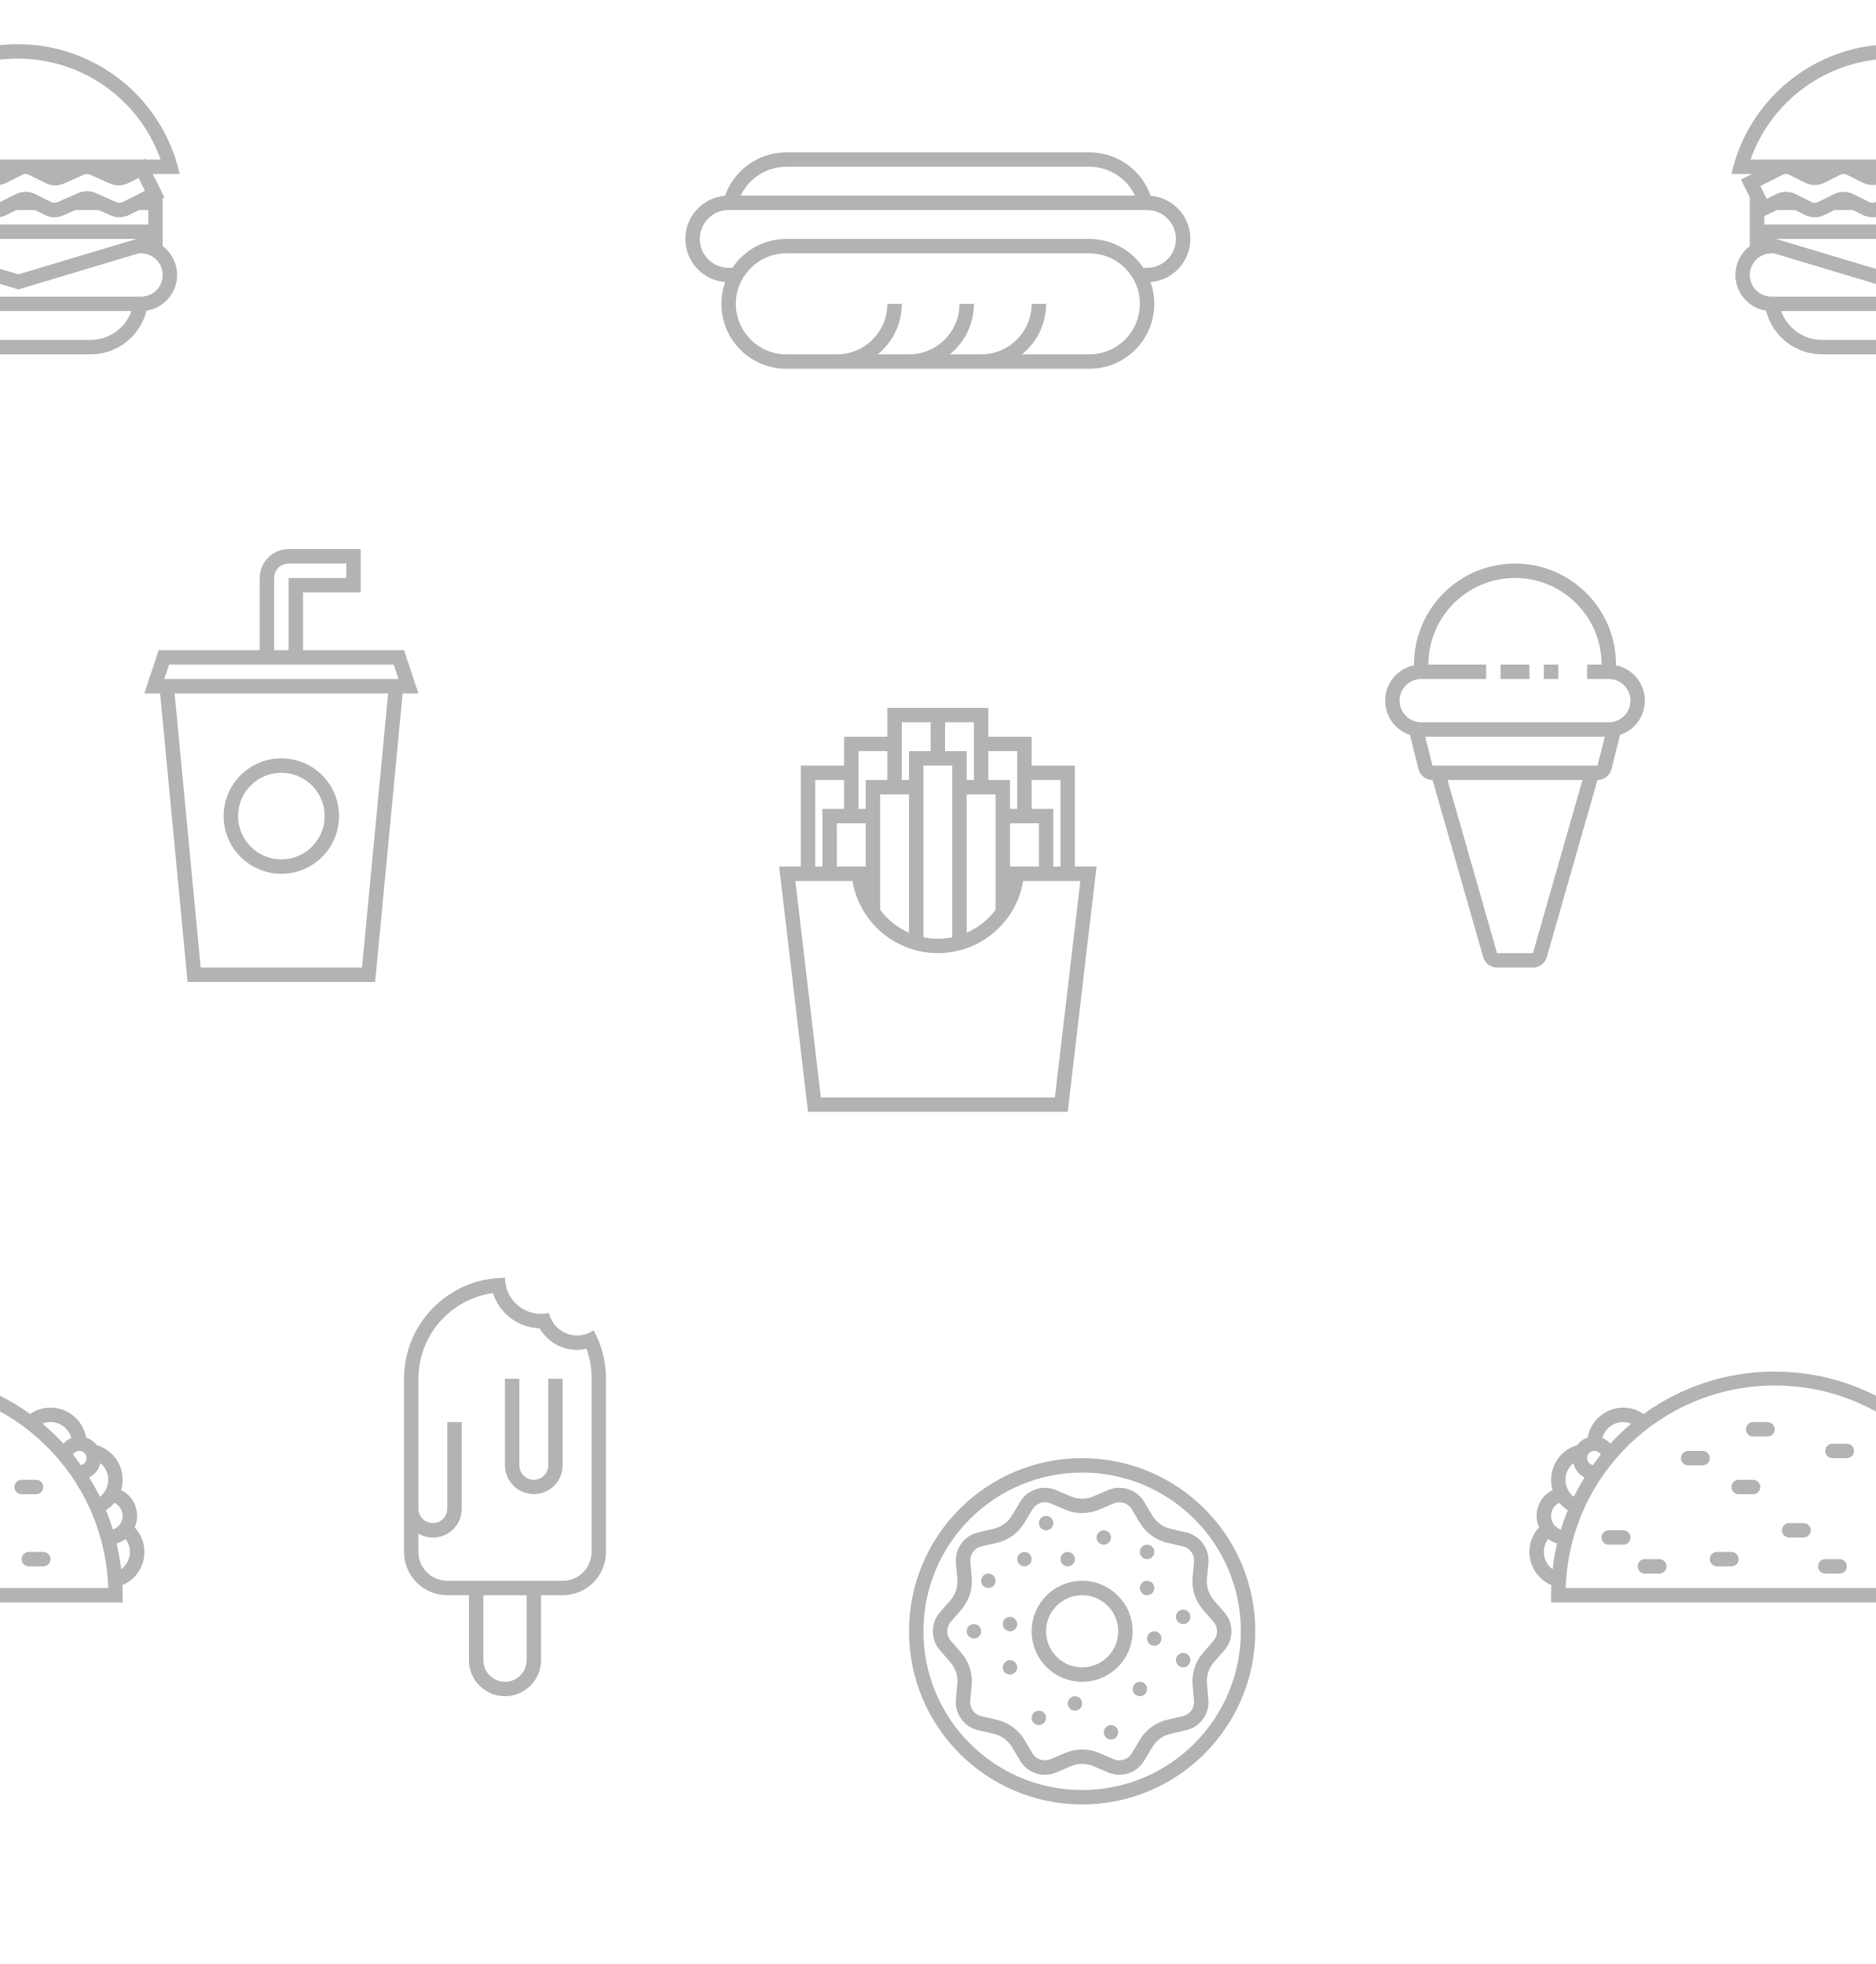
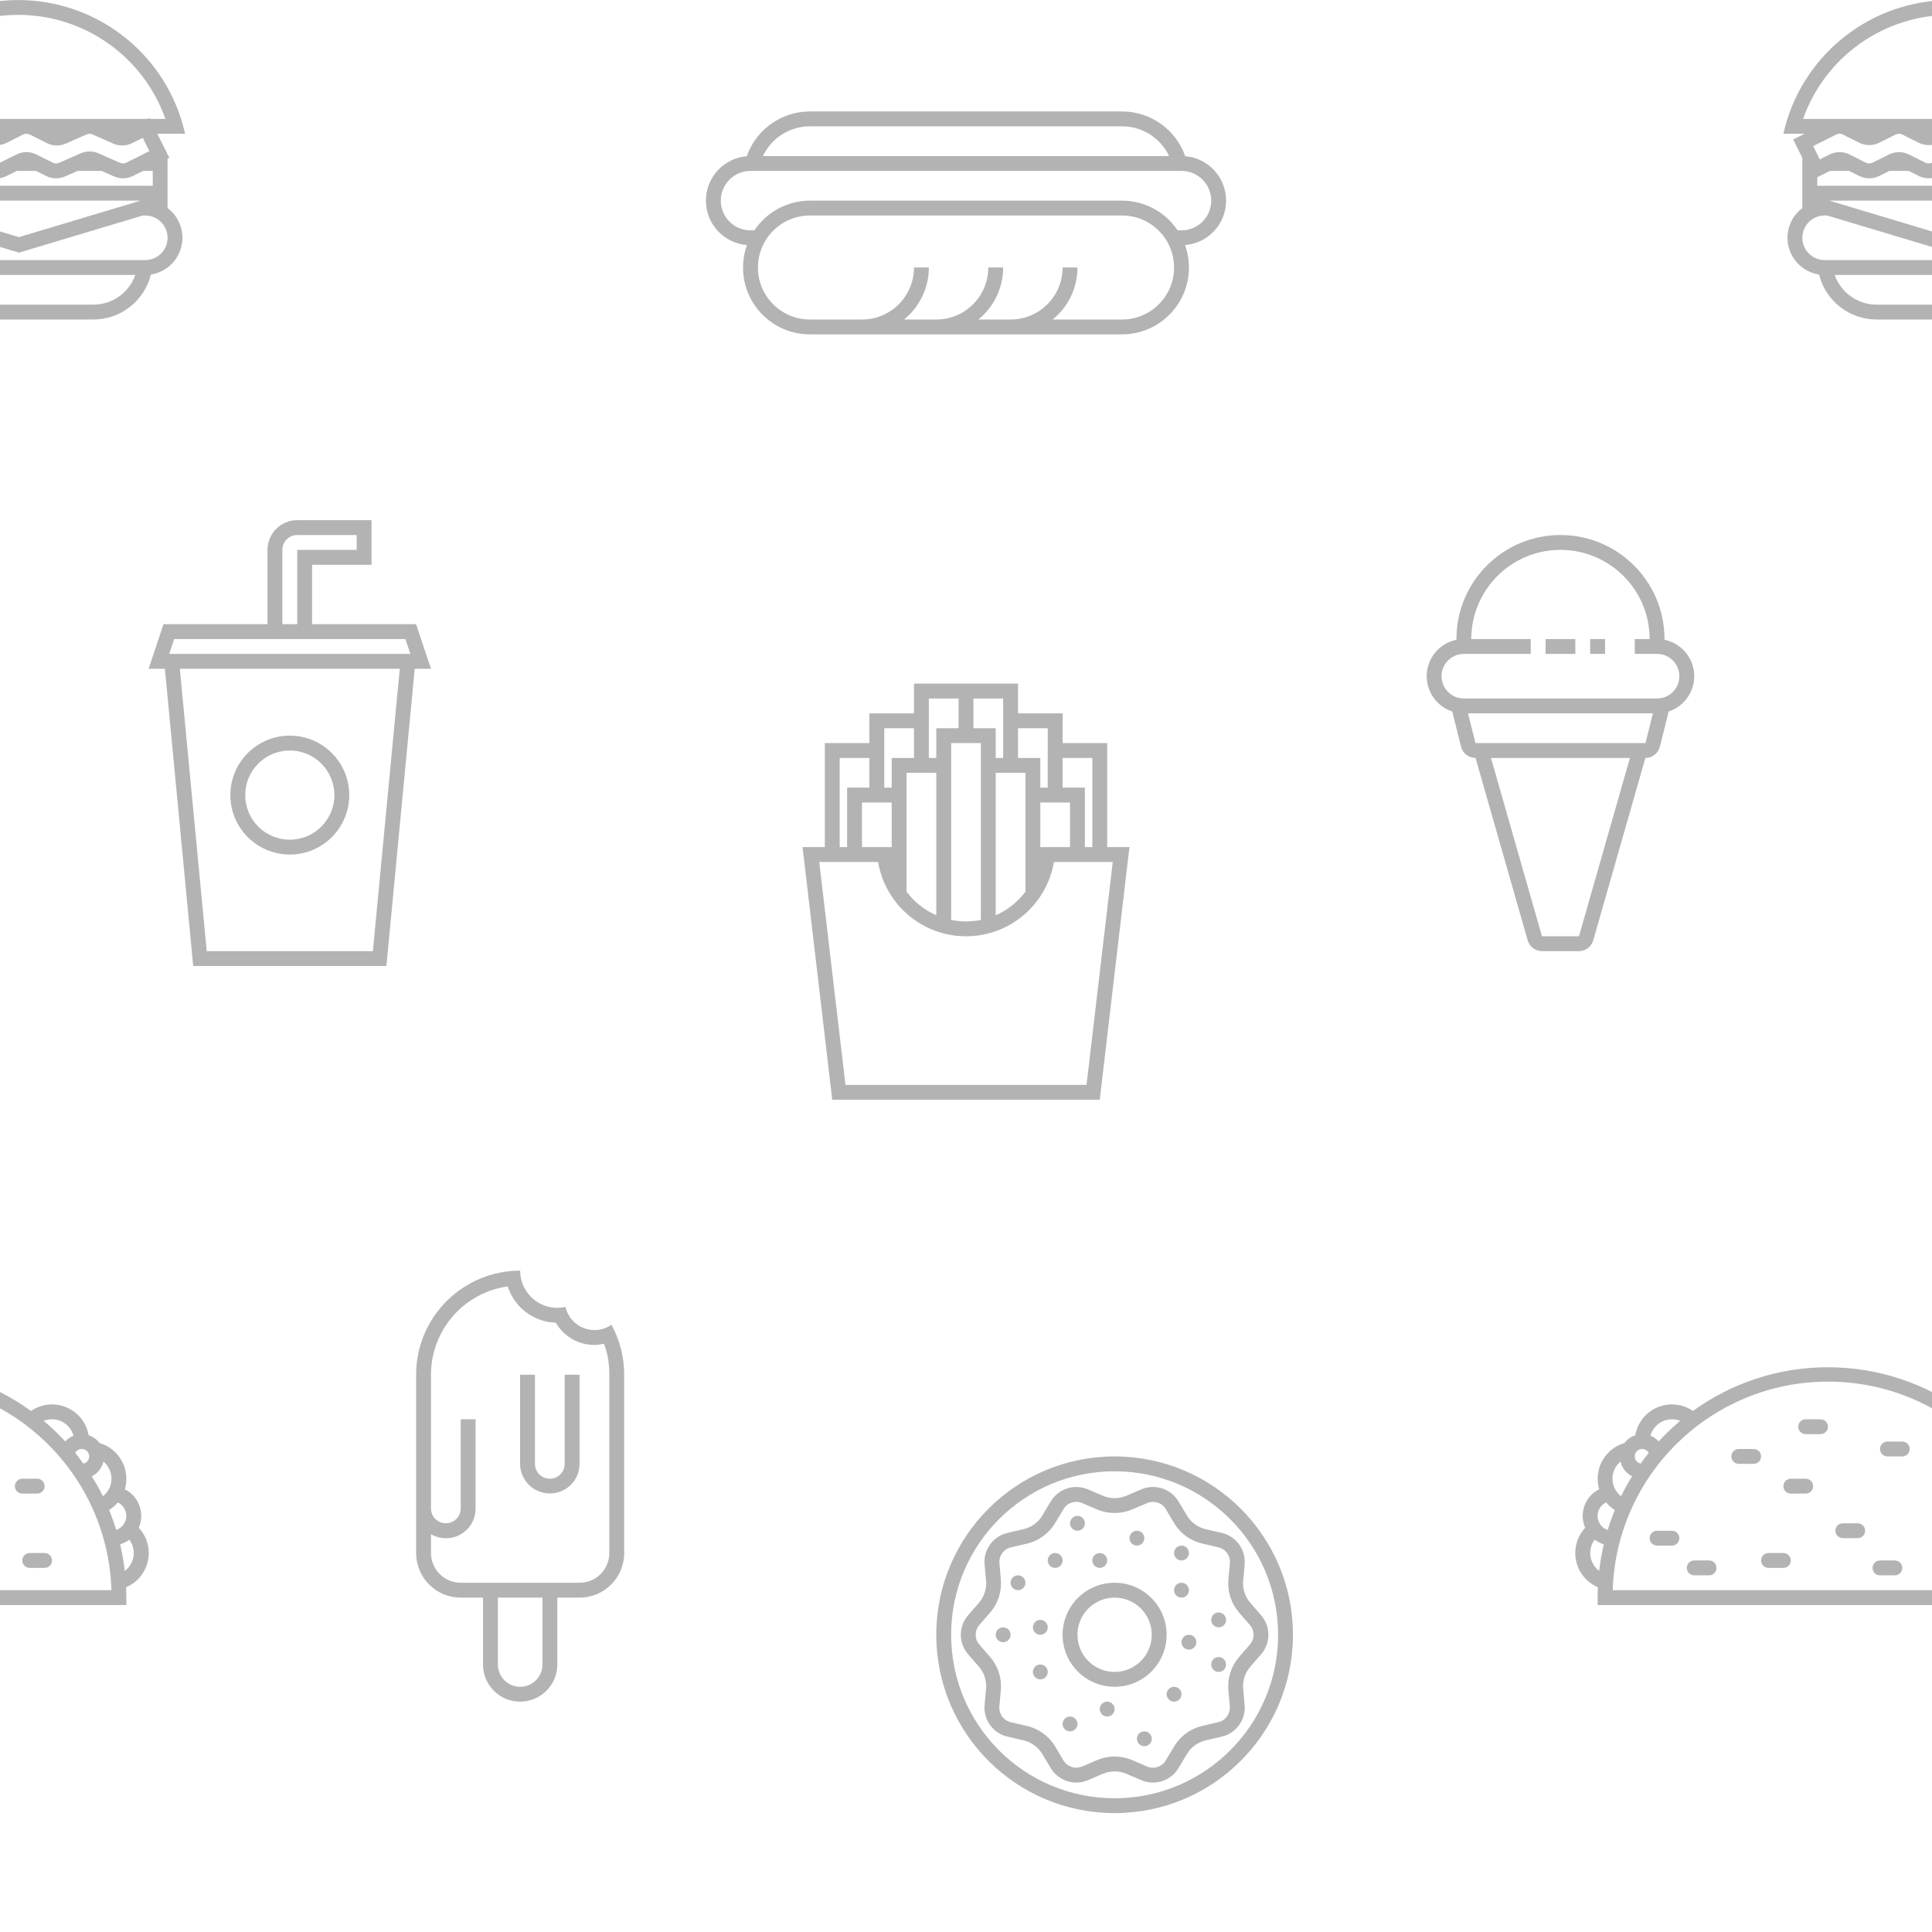
- <svg xmlns="http://www.w3.org/2000/svg" width="170" height="178" viewBox="0 0 260 260">
+ <svg xmlns="http://www.w3.org/2000/svg" viewBox="0 0 260 260">
  <g fill-rule="evenodd" fill-opacity=".3">
    <g id="i-like-food" fill="#000">
      <path d="M24.37 16c.2.65.39 1.32.54 2H21.17l1.17 2.34.45.9-.24.11V28a5 5 0 0 1-2.23 8.94l-.02.06a8 8 0 0 1-7.75 6h-20a8 8 0 0 1-7.74-6l-.02-.06A5 5 0 0 1-17.45 28v-6.76l-.79-1.58-.44-.9.9-.44.63-.32H-20a23.01 23.01 0 0 1 44.37-2zm-36.82 2a1 1 0 0 0-.44.1l-3.1 1.56.89 1.79 1.31-.66a3 3 0 0 1 2.69 0l2.2 1.1a1 1 0 0 0 .9 0l2.21-1.1a3 3 0 0 1 2.69 0l2.2 1.1a1 1 0 0 0 .9 0l2.21-1.1a3 3 0 0 1 2.69 0l2.2 1.1a1 1 0 0 0 .86.02l2.88-1.27a3 3 0 0 1 2.43 0l2.88 1.27a1 1 0 0 0 .85-.02l3.1-1.55-.89-1.79-1.42.71a3 3 0 0 1-2.56.06l-2.77-1.23a1 1 0 0 0-.4-.09h-.01a1 1 0 0 0-.4.09l-2.78 1.23a3 3 0 0 1-2.56-.06l-2.3-1.15a1 1 0 0 0-.45-.11h-.01a1 1 0 0 0-.44.1L.9 19.22a3 3 0 0 1-2.69 0l-2.2-1.1a1 1 0 0 0-.45-.11h-.01a1 1 0 0 0-.44.1l-2.21 1.11a3 3 0 0 1-2.69 0l-2.2-1.1a1 1 0 0 0-.45-.11h-.01zm0-2h-4.9a21.01 21.01 0 0 1 39.61 0h-2.09l-.06-.13-.26.13h-32.31zm30.35 7.68l1.36-.68h1.3v2h-36v-1.15l.34-.17 1.36-.68h2.59l1.36.68a3 3 0 0 0 2.69 0l1.36-.68h2.59l1.36.68a3 3 0 0 0 2.69 0L2.26 23h2.59l1.36.68a3 3 0 0 0 2.56.06l1.67-.74h3.23l1.67.74a3 3 0 0 0 2.56-.06zM-13.82 27l16.37 4.91L18.93 27h-32.75zm-.63 2h.34l16.66 5 16.67-5h.33a3 3 0 1 1 0 6h-34a3 3 0 1 1 0-6zm1.35 8a6 6 0 0 0 5.65 4h20a6 6 0 0 0 5.66-4H-13.1z" />
      <path id="path6_fill-copy" d="M284.37 16c.2.65.39 1.32.54 2H281.17l1.17 2.34.45.9-.24.11V28a5 5 0 0 1-2.23 8.94l-.02.06a8 8 0 0 1-7.75 6h-20a8 8 0 0 1-7.74-6l-.02-.06a5 5 0 0 1-2.24-8.94v-6.76l-.79-1.58-.44-.9.9-.44.63-.32H240a23.01 23.01 0 0 1 44.37-2zm-36.82 2a1 1 0 0 0-.44.1l-3.1 1.56.89 1.79 1.31-.66a3 3 0 0 1 2.69 0l2.2 1.1a1 1 0 0 0 .9 0l2.21-1.1a3 3 0 0 1 2.69 0l2.2 1.1a1 1 0 0 0 .9 0l2.21-1.1a3 3 0 0 1 2.69 0l2.2 1.1a1 1 0 0 0 .86.02l2.88-1.27a3 3 0 0 1 2.43 0l2.88 1.27a1 1 0 0 0 .85-.02l3.1-1.55-.89-1.79-1.42.71a3 3 0 0 1-2.56.06l-2.77-1.23a1 1 0 0 0-.4-.09h-.01a1 1 0 0 0-.4.09l-2.78 1.23a3 3 0 0 1-2.56-.06l-2.3-1.15a1 1 0 0 0-.45-.11h-.01a1 1 0 0 0-.44.1l-2.21 1.11a3 3 0 0 1-2.69 0l-2.2-1.1a1 1 0 0 0-.45-.11h-.01a1 1 0 0 0-.44.1l-2.21 1.11a3 3 0 0 1-2.69 0l-2.2-1.1a1 1 0 0 0-.45-.11h-.01zm0-2h-4.9a21.01 21.01 0 0 1 39.61 0h-2.09l-.06-.13-.26.13h-32.31zm30.35 7.68l1.36-.68h1.3v2h-36v-1.15l.34-.17 1.36-.68h2.59l1.36.68a3 3 0 0 0 2.69 0l1.36-.68h2.59l1.36.68a3 3 0 0 0 2.69 0l1.36-.68h2.59l1.36.68a3 3 0 0 0 2.56.06l1.67-.74h3.23l1.67.74a3 3 0 0 0 2.56-.06zM246.18 27l16.37 4.91L278.93 27h-32.75zm-.63 2h.34l16.66 5 16.67-5h.33a3 3 0 1 1 0 6h-34a3 3 0 1 1 0-6zm1.35 8a6 6 0 0 0 5.65 4h20a6 6 0 0 0 5.66-4H246.9z" />
      <path d="M159.5 21.02A9 9 0 0 0 151 15h-42a9 9 0 0 0-8.5 6.02 6 6 0 0 0 .02 11.96A8.99 8.99 0 0 0 109 45h42a9 9 0 0 0 8.48-12.02 6 6 0 0 0 .02-11.96zM151 17h-42a7 7 0 0 0-6.33 4h54.66a7 7 0 0 0-6.33-4zm-9.34 26a8.98 8.98 0 0 0 3.34-7h-2a7 7 0 0 1-7 7h-4.34a8.98 8.98 0 0 0 3.34-7h-2a7 7 0 0 1-7 7h-4.34a8.98 8.98 0 0 0 3.34-7h-2a7 7 0 0 1-7 7h-7a7 7 0 1 1 0-14h42a7 7 0 1 1 0 14h-9.34zM109 27a9 9 0 0 0-7.48 4H101a4 4 0 1 1 0-8h58a4 4 0 0 1 0 8h-.52a9 9 0 0 0-7.48-4h-42z" />
      <path d="M39 115a8 8 0 1 0 0-16 8 8 0 0 0 0 16zm6-8a6 6 0 1 1-12 0 6 6 0 0 1 12 0zm-3-29v-2h8v-6H40a4 4 0 0 0-4 4v10H22l-1.33 4-.67 2h2.19L26 130h26l3.81-40H58l-.67-2L56 84H42v-6zm-4-4v10h2V74h8v-2h-8a2 2 0 0 0-2 2zm2 12h14.56l.67 2H22.77l.67-2H40zm13.8 4H24.2l3.62 38h22.36l3.62-38z" />
      <path d="M129 92h-6v4h-6v4h-6v14h-3l.24 2 3.76 32h36l3.76-32 .24-2h-3v-14h-6v-4h-6v-4h-8zm18 22v-12h-4v4h3v8h1zm-3 0v-6h-4v6h4zm-6 6v-16h-4v19.17c1.6-.7 2.97-1.8 4-3.17zm-6 3.8V100h-4v23.8a10.04 10.04 0 0 0 4 0zm-6-.63V104h-4v16a10.04 10.04 0 0 0 4 3.17zm-6-9.17v-6h-4v6h4zm-6 0v-8h3v-4h-4v12h1zm27-12v-4h-4v4h3v4h1v-4zm-6 0v-8h-4v4h3v4h1zm-6-4v-4h-4v8h1v-4h3zm-6 4v-4h-4v8h1v-4h3zm7 24a12 12 0 0 0 11.83-10h7.92l-3.53 30h-32.44l-3.53-30h7.92A12 12 0 0 0 130 126z" />
      <path d="M212 86v2h-4v-2h4zm4 0h-2v2h2v-2zm-20 0v.1a5 5 0 0 0-.56 9.65l.06.25 1.12 4.48a2 2 0 0 0 1.94 1.52h.01l7.02 24.55a2 2 0 0 0 1.92 1.45h4.98a2 2 0 0 0 1.92-1.45l7.02-24.55a2 2 0 0 0 1.95-1.52L224.5 96l.06-.25a5 5 0 0 0-.56-9.65V86a14 14 0 0 0-28 0zm4 0h6v2h-9a3 3 0 1 0 0 6H223a3 3 0 1 0 0-6H220v-2h2a12 12 0 1 0-24 0h2zm-1.44 14l-1-4h24.88l-1 4h-22.88zm8.95 26l-6.86-24h18.7l-6.86 24h-4.98zM150 242a22 22 0 1 0 0-44 22 22 0 0 0 0 44zm24-22a24 24 0 1 1-48 0 24 24 0 0 1 48 0zm-28.38 17.73l2.04-.87a6 6 0 0 1 4.68 0l2.04.87a2 2 0 0 0 2.5-.82l1.14-1.9a6 6 0 0 1 3.79-2.75l2.15-.5a2 2 0 0 0 1.54-2.12l-.19-2.2a6 6 0 0 1 1.45-4.46l1.45-1.67a2 2 0 0 0 0-2.62l-1.45-1.67a6 6 0 0 1-1.45-4.46l.2-2.2a2 2 0 0 0-1.55-2.13l-2.15-.5a6 6 0 0 1-3.8-2.75l-1.13-1.9a2 2 0 0 0-2.5-.8l-2.04.86a6 6 0 0 1-4.68 0l-2.04-.87a2 2 0 0 0-2.5.82l-1.14 1.9a6 6 0 0 1-3.79 2.75l-2.15.5a2 2 0 0 0-1.54 2.12l.19 2.2a6 6 0 0 1-1.45 4.46l-1.45 1.67a2 2 0 0 0 0 2.62l1.45 1.67a6 6 0 0 1 1.45 4.46l-.2 2.2a2 2 0 0 0 1.55 2.13l2.15.5a6 6 0 0 1 3.8 2.75l1.13 1.9a2 2 0 0 0 2.5.8zm2.82.97a4 4 0 0 1 3.12 0l2.04.87a4 4 0 0 0 4.99-1.62l1.14-1.9a4 4 0 0 1 2.53-1.84l2.15-.5a4 4 0 0 0 3.09-4.24l-.2-2.2a4 4 0 0 1 .97-2.98l1.45-1.67a4 4 0 0 0 0-5.24l-1.45-1.67a4 4 0 0 1-.97-2.97l.2-2.2a4 4 0 0 0-3.09-4.25l-2.15-.5a4 4 0 0 1-2.53-1.84l-1.14-1.9a4 4 0 0 0-5-1.62l-2.03.87a4 4 0 0 1-3.12 0l-2.04-.87a4 4 0 0 0-4.99 1.62l-1.14 1.9a4 4 0 0 1-2.53 1.84l-2.15.5a4 4 0 0 0-3.09 4.24l.2 2.2a4 4 0 0 1-.97 2.98l-1.45 1.67a4 4 0 0 0 0 5.24l1.45 1.67a4 4 0 0 1 .97 2.97l-.2 2.2a4 4 0 0 0 3.09 4.25l2.15.5a4 4 0 0 1 2.53 1.84l1.14 1.9a4 4 0 0 0 5 1.62l2.03-.87zM152 207a1 1 0 1 1 2 0 1 1 0 0 1-2 0zm6 2a1 1 0 1 1 2 0 1 1 0 0 1-2 0zm-11 1a1 1 0 1 1 2 0 1 1 0 0 1-2 0zm-6 0a1 1 0 1 1 2 0 1 1 0 0 1-2 0zm3-5a1 1 0 1 1 2 0 1 1 0 0 1-2 0zm-8 8a1 1 0 1 1 2 0 1 1 0 0 1-2 0zm3 6a1 1 0 1 1 2 0 1 1 0 0 1-2 0zm0 6a1 1 0 1 1 2 0 1 1 0 0 1-2 0zm4 7a1 1 0 1 1 2 0 1 1 0 0 1-2 0zm5-2a1 1 0 1 1 2 0 1 1 0 0 1-2 0zm5 4a1 1 0 1 1 2 0 1 1 0 0 1-2 0zm4-6a1 1 0 1 1 2 0 1 1 0 0 1-2 0zm6-4a1 1 0 1 1 2 0 1 1 0 0 1-2 0zm-4-3a1 1 0 1 1 2 0 1 1 0 0 1-2 0zm4-3a1 1 0 1 1 2 0 1 1 0 0 1-2 0zm-5-4a1 1 0 1 1 2 0 1 1 0 0 1-2 0zm-24 6a1 1 0 1 1 2 0 1 1 0 0 1-2 0zm16 5a5 5 0 1 0 0-10 5 5 0 0 0 0 10zm7-5a7 7 0 1 1-14 0 7 7 0 0 1 14 0zm86-29a1 1 0 0 0 0 2h2a1 1 0 0 0 0-2h-2zm19 9a1 1 0 0 1 1-1h2a1 1 0 0 1 0 2h-2a1 1 0 0 1-1-1zm-14 5a1 1 0 0 0 0 2h2a1 1 0 0 0 0-2h-2zm-25 1a1 1 0 0 0 0 2h2a1 1 0 0 0 0-2h-2zm5 4a1 1 0 0 0 0 2h2a1 1 0 0 0 0-2h-2zm9 0a1 1 0 0 1 1-1h2a1 1 0 0 1 0 2h-2a1 1 0 0 1-1-1zm15 1a1 1 0 0 1 1-1h2a1 1 0 0 1 0 2h-2a1 1 0 0 1-1-1zm12-2a1 1 0 0 0 0 2h2a1 1 0 0 0 0-2h-2zm-11-14a1 1 0 0 1 1-1h2a1 1 0 0 1 0 2h-2a1 1 0 0 1-1-1zm-19 0a1 1 0 0 0 0 2h2a1 1 0 0 0 0-2h-2zm6 5a1 1 0 0 1 1-1h2a1 1 0 0 1 0 2h-2a1 1 0 0 1-1-1zm-25 15c0-.47.01-.94.03-1.4a5 5 0 0 1-1.7-8 3.99 3.99 0 0 1 1.88-5.18 5 5 0 0 1 3.4-6.22 3 3 0 0 1 1.46-1.05 5 5 0 0 1 7.76-3.27A30.86 30.86 0 0 1 246 184c6.79 0 13.06 2.18 18.17 5.88a5 5 0 0 1 7.76 3.27 3 3 0 0 1 1.47 1.05 5 5 0 0 1 3.4 6.22 4 4 0 0 1 1.87 5.18 4.98 4.98 0 0 1-1.7 8c.02.46.03.93.03 1.4v1h-62v-1zm.83-7.17a30.9 30.9 0 0 0-.62 3.57 3 3 0 0 1-.61-4.2c.37.28.78.49 1.23.63zm1.49-4.61c-.36.87-.68 1.76-.96 2.68a2 2 0 0 1-.21-3.71c.33.4.73.75 1.17 1.03zm2.32-4.54c-.54.86-1.03 1.76-1.49 2.68a3 3 0 0 1-.07-4.67 3 3 0 0 0 1.56 1.99zm1.14-1.7c.35-.5.72-.98 1.1-1.46a1 1 0 1 0-1.1 1.45zm5.34-5.77c-1.03.86-2 1.79-2.9 2.77a3 3 0 0 0-1.11-.77 3 3 0 0 1 4-2zm42.66 2.77c-.9-.98-1.87-1.9-2.9-2.77a3 3 0 0 1 4.01 2 3 3 0 0 0-1.1.77zm1.34 1.54c.38.48.75.96 1.1 1.45a1 1 0 1 0-1.1-1.45zm3.73 5.84c-.46-.92-.95-1.82-1.5-2.68a3 3 0 0 0 1.57-1.99 3 3 0 0 1-.07 4.67zm1.8 4.53c-.29-.9-.6-1.8-.97-2.67.44-.28.84-.63 1.17-1.03a2 2 0 0 1-.2 3.7zm1.14 5.51c-.14-1.21-.35-2.4-.62-3.57.45-.14.86-.35 1.23-.63a2.99 2.99 0 0 1-.6 4.2zM275 214a29 29 0 0 0-57.97 0h57.96zM72.33 198.12c-.21-.32-.34-.7-.34-1.12v-12h-2v12a4.01 4.01 0 0 0 7.09 2.54c.57-.69.91-1.57.91-2.54v-12h-2v12a1.99 1.99 0 0 1-2 2 2 2 0 0 1-1.66-.88zM75 176c.38 0 .74-.04 1.1-.12a4 4 0 0 0 6.19 2.4A13.94 13.94 0 0 1 84 185v24a6 6 0 0 1-6 6h-3v9a5 5 0 1 1-10 0v-9h-3a6 6 0 0 1-6-6v-24a14 14 0 0 1 14-14 5 5 0 0 0 5 5zm-17 15v12a1.99 1.99 0 0 0 1.22 1.84 2 2 0 0 0 2.44-.72c.21-.32.34-.7.34-1.12v-12h2v12a3.98 3.98 0 0 1-5.35 3.77 3.98 3.98 0 0 1-.65-.3V209a4 4 0 0 0 4 4h16a4 4 0 0 0 4-4v-24c.01-1.53-.23-2.88-.72-4.17-.43.1-.87.16-1.28.17a6 6 0 0 1-5.2-3 7 7 0 0 1-6.47-4.88A12 12 0 0 0 58 185v6zm9 24v9a3 3 0 1 0 6 0v-9h-6z" />
      <path d="M-17 191a1 1 0 0 0 0 2h2a1 1 0 0 0 0-2h-2zm19 9a1 1 0 0 1 1-1h2a1 1 0 0 1 0 2H3a1 1 0 0 1-1-1zm-14 5a1 1 0 0 0 0 2h2a1 1 0 0 0 0-2h-2zm-25 1a1 1 0 0 0 0 2h2a1 1 0 0 0 0-2h-2zm5 4a1 1 0 0 0 0 2h2a1 1 0 0 0 0-2h-2zm9 0a1 1 0 0 1 1-1h2a1 1 0 0 1 0 2h-2a1 1 0 0 1-1-1zm15 1a1 1 0 0 1 1-1h2a1 1 0 0 1 0 2h-2a1 1 0 0 1-1-1zm12-2a1 1 0 0 0 0 2h2a1 1 0 0 0 0-2H4zm-11-14a1 1 0 0 1 1-1h2a1 1 0 0 1 0 2h-2a1 1 0 0 1-1-1zm-19 0a1 1 0 0 0 0 2h2a1 1 0 0 0 0-2h-2zm6 5a1 1 0 0 1 1-1h2a1 1 0 0 1 0 2h-2a1 1 0 0 1-1-1zm-25 15c0-.47.01-.94.03-1.4a5 5 0 0 1-1.7-8 3.99 3.99 0 0 1 1.88-5.18 5 5 0 0 1 3.4-6.22 3 3 0 0 1 1.46-1.05 5 5 0 0 1 7.76-3.27A30.86 30.86 0 0 1-14 184c6.79 0 13.06 2.18 18.17 5.88a5 5 0 0 1 7.76 3.27 3 3 0 0 1 1.47 1.05 5 5 0 0 1 3.4 6.22 4 4 0 0 1 1.87 5.18 4.98 4.98 0 0 1-1.7 8c.02.46.03.93.03 1.4v1h-62v-1zm.83-7.17a30.9 30.9 0 0 0-.62 3.57 3 3 0 0 1-.61-4.2c.37.28.78.49 1.23.63zm1.49-4.61c-.36.87-.68 1.76-.96 2.68a2 2 0 0 1-.21-3.71c.33.4.73.75 1.17 1.03zm2.32-4.54c-.54.86-1.03 1.76-1.49 2.68a3 3 0 0 1-.07-4.67 3 3 0 0 0 1.56 1.99zm1.14-1.7c.35-.5.72-.98 1.1-1.46a1 1 0 1 0-1.1 1.45zm5.34-5.77c-1.03.86-2 1.79-2.9 2.77a3 3 0 0 0-1.11-.77 3 3 0 0 1 4-2zm42.66 2.77c-.9-.98-1.87-1.9-2.9-2.77a3 3 0 0 1 4.01 2 3 3 0 0 0-1.1.77zm1.34 1.54c.38.48.75.96 1.1 1.45a1 1 0 1 0-1.1-1.45zm3.73 5.84c-.46-.92-.95-1.82-1.5-2.68a3 3 0 0 0 1.57-1.99 3 3 0 0 1-.07 4.67zm1.8 4.53c-.29-.9-.6-1.8-.97-2.67.44-.28.84-.63 1.17-1.03a2 2 0 0 1-.2 3.7zm1.14 5.51c-.14-1.21-.35-2.4-.62-3.57.45-.14.86-.35 1.23-.63a2.99 2.99 0 0 1-.6 4.2zM15 214a29 29 0 0 0-57.97 0h57.96z" />
    </g>
  </g>
</svg>
